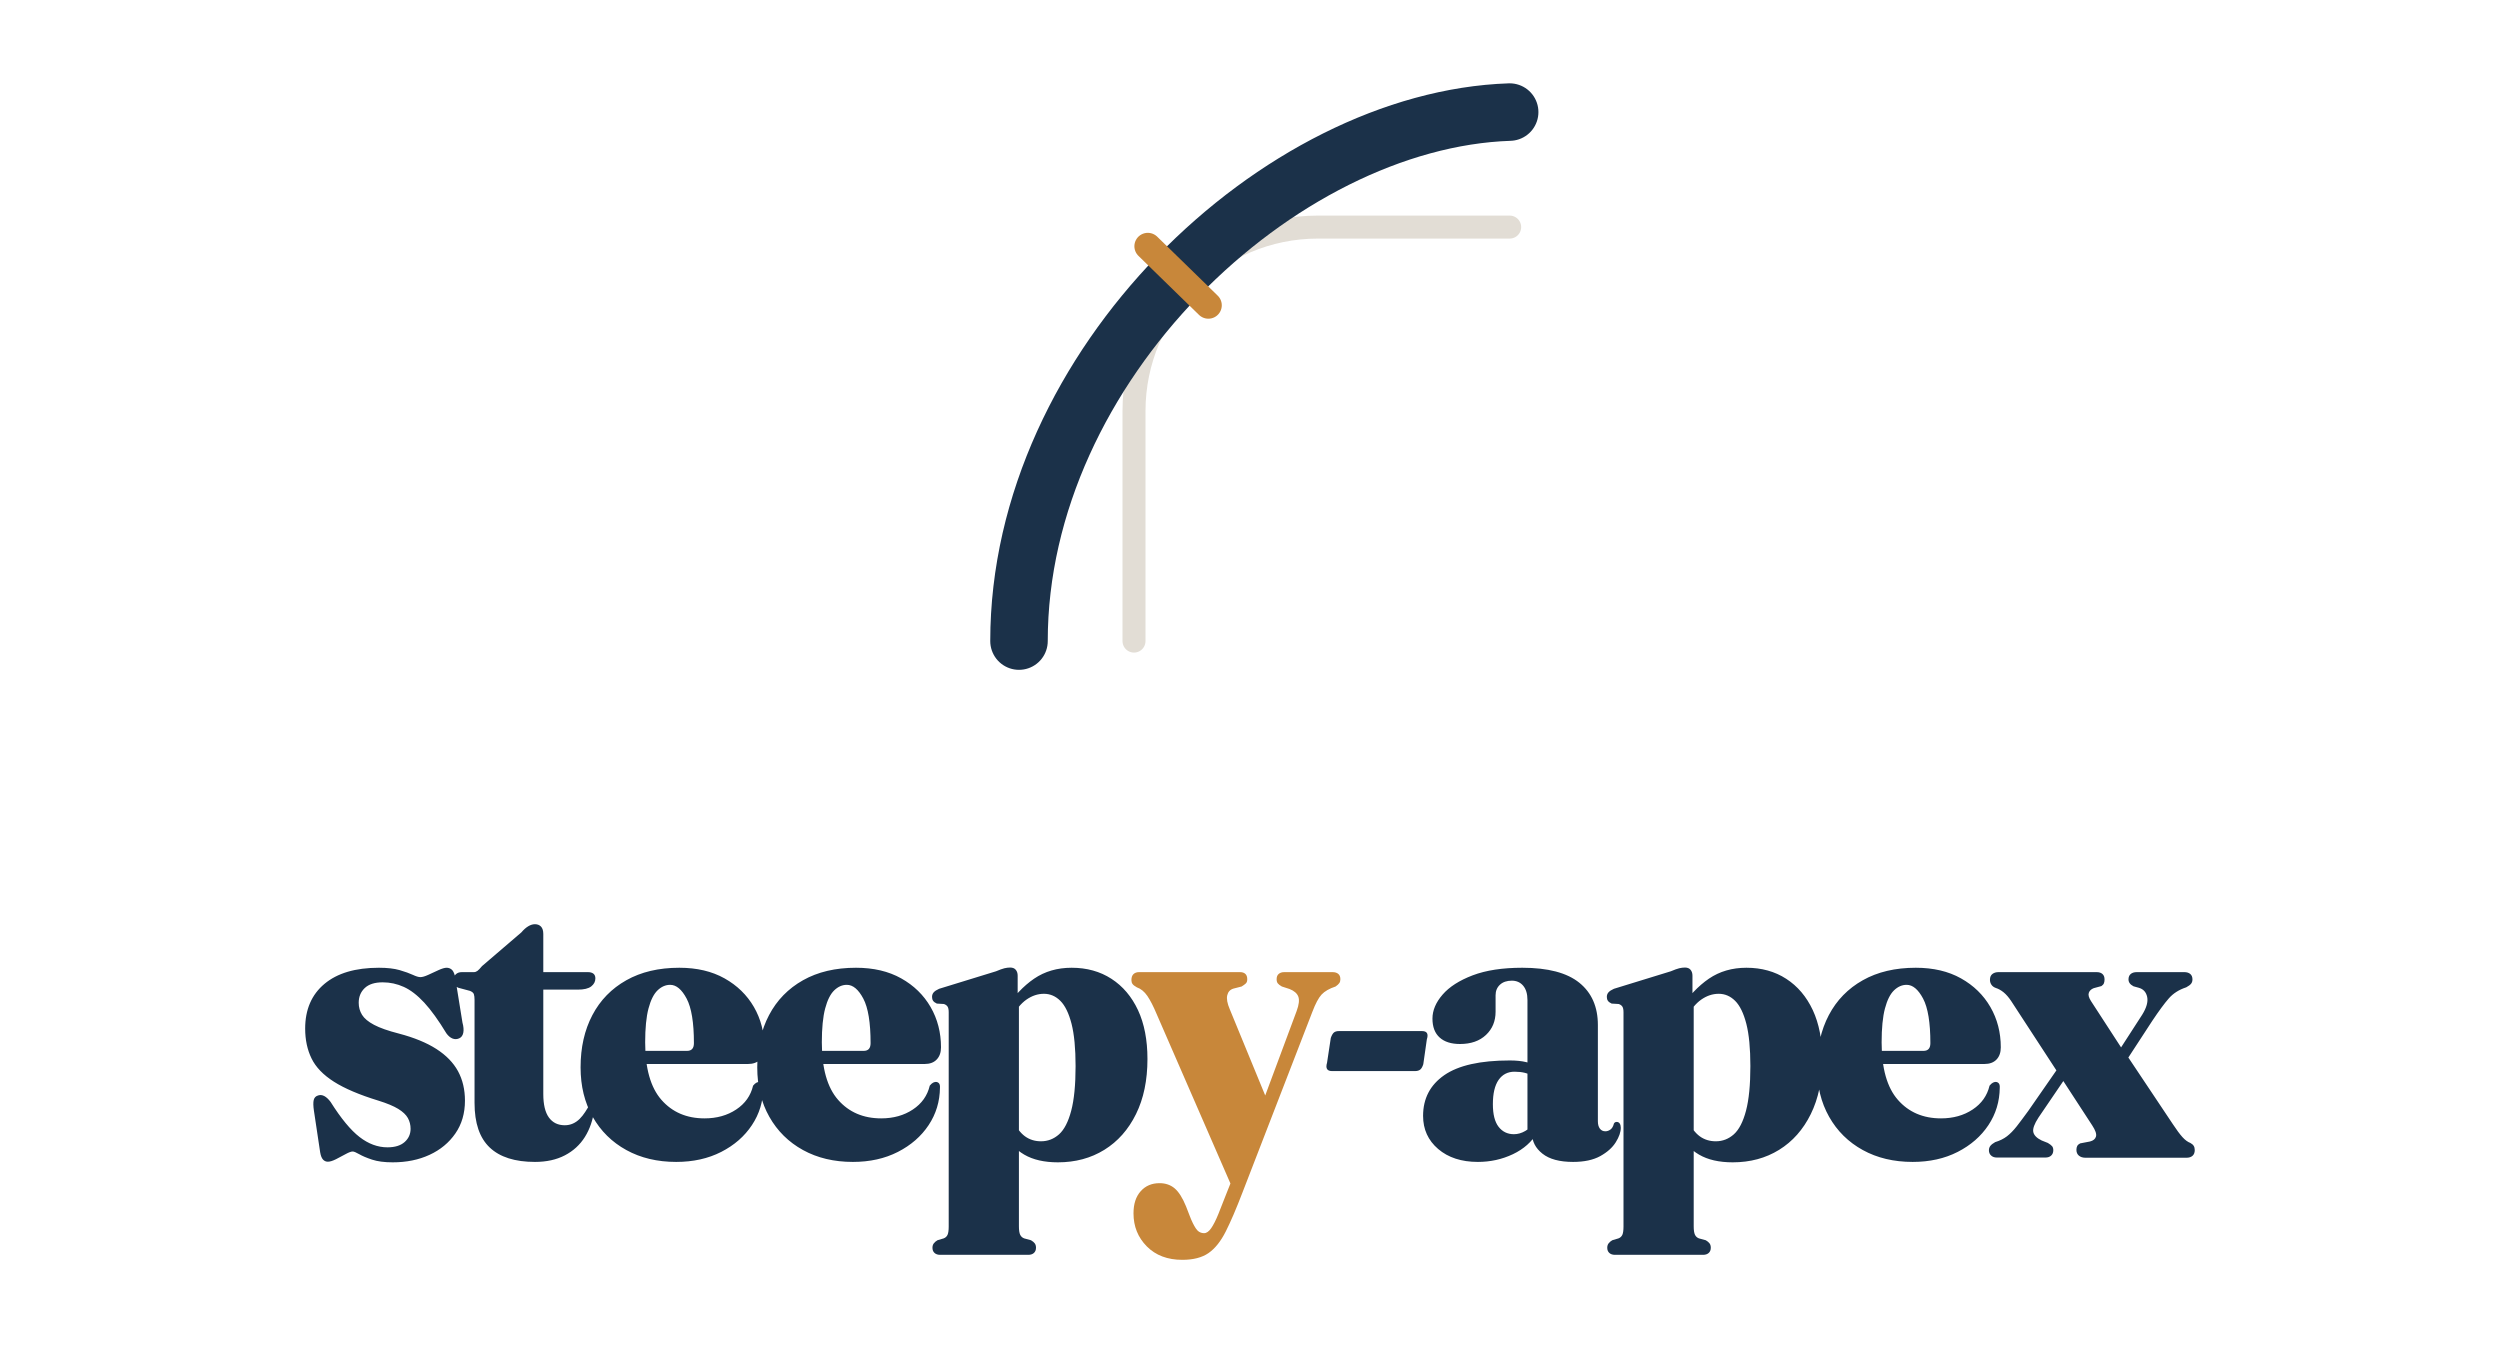
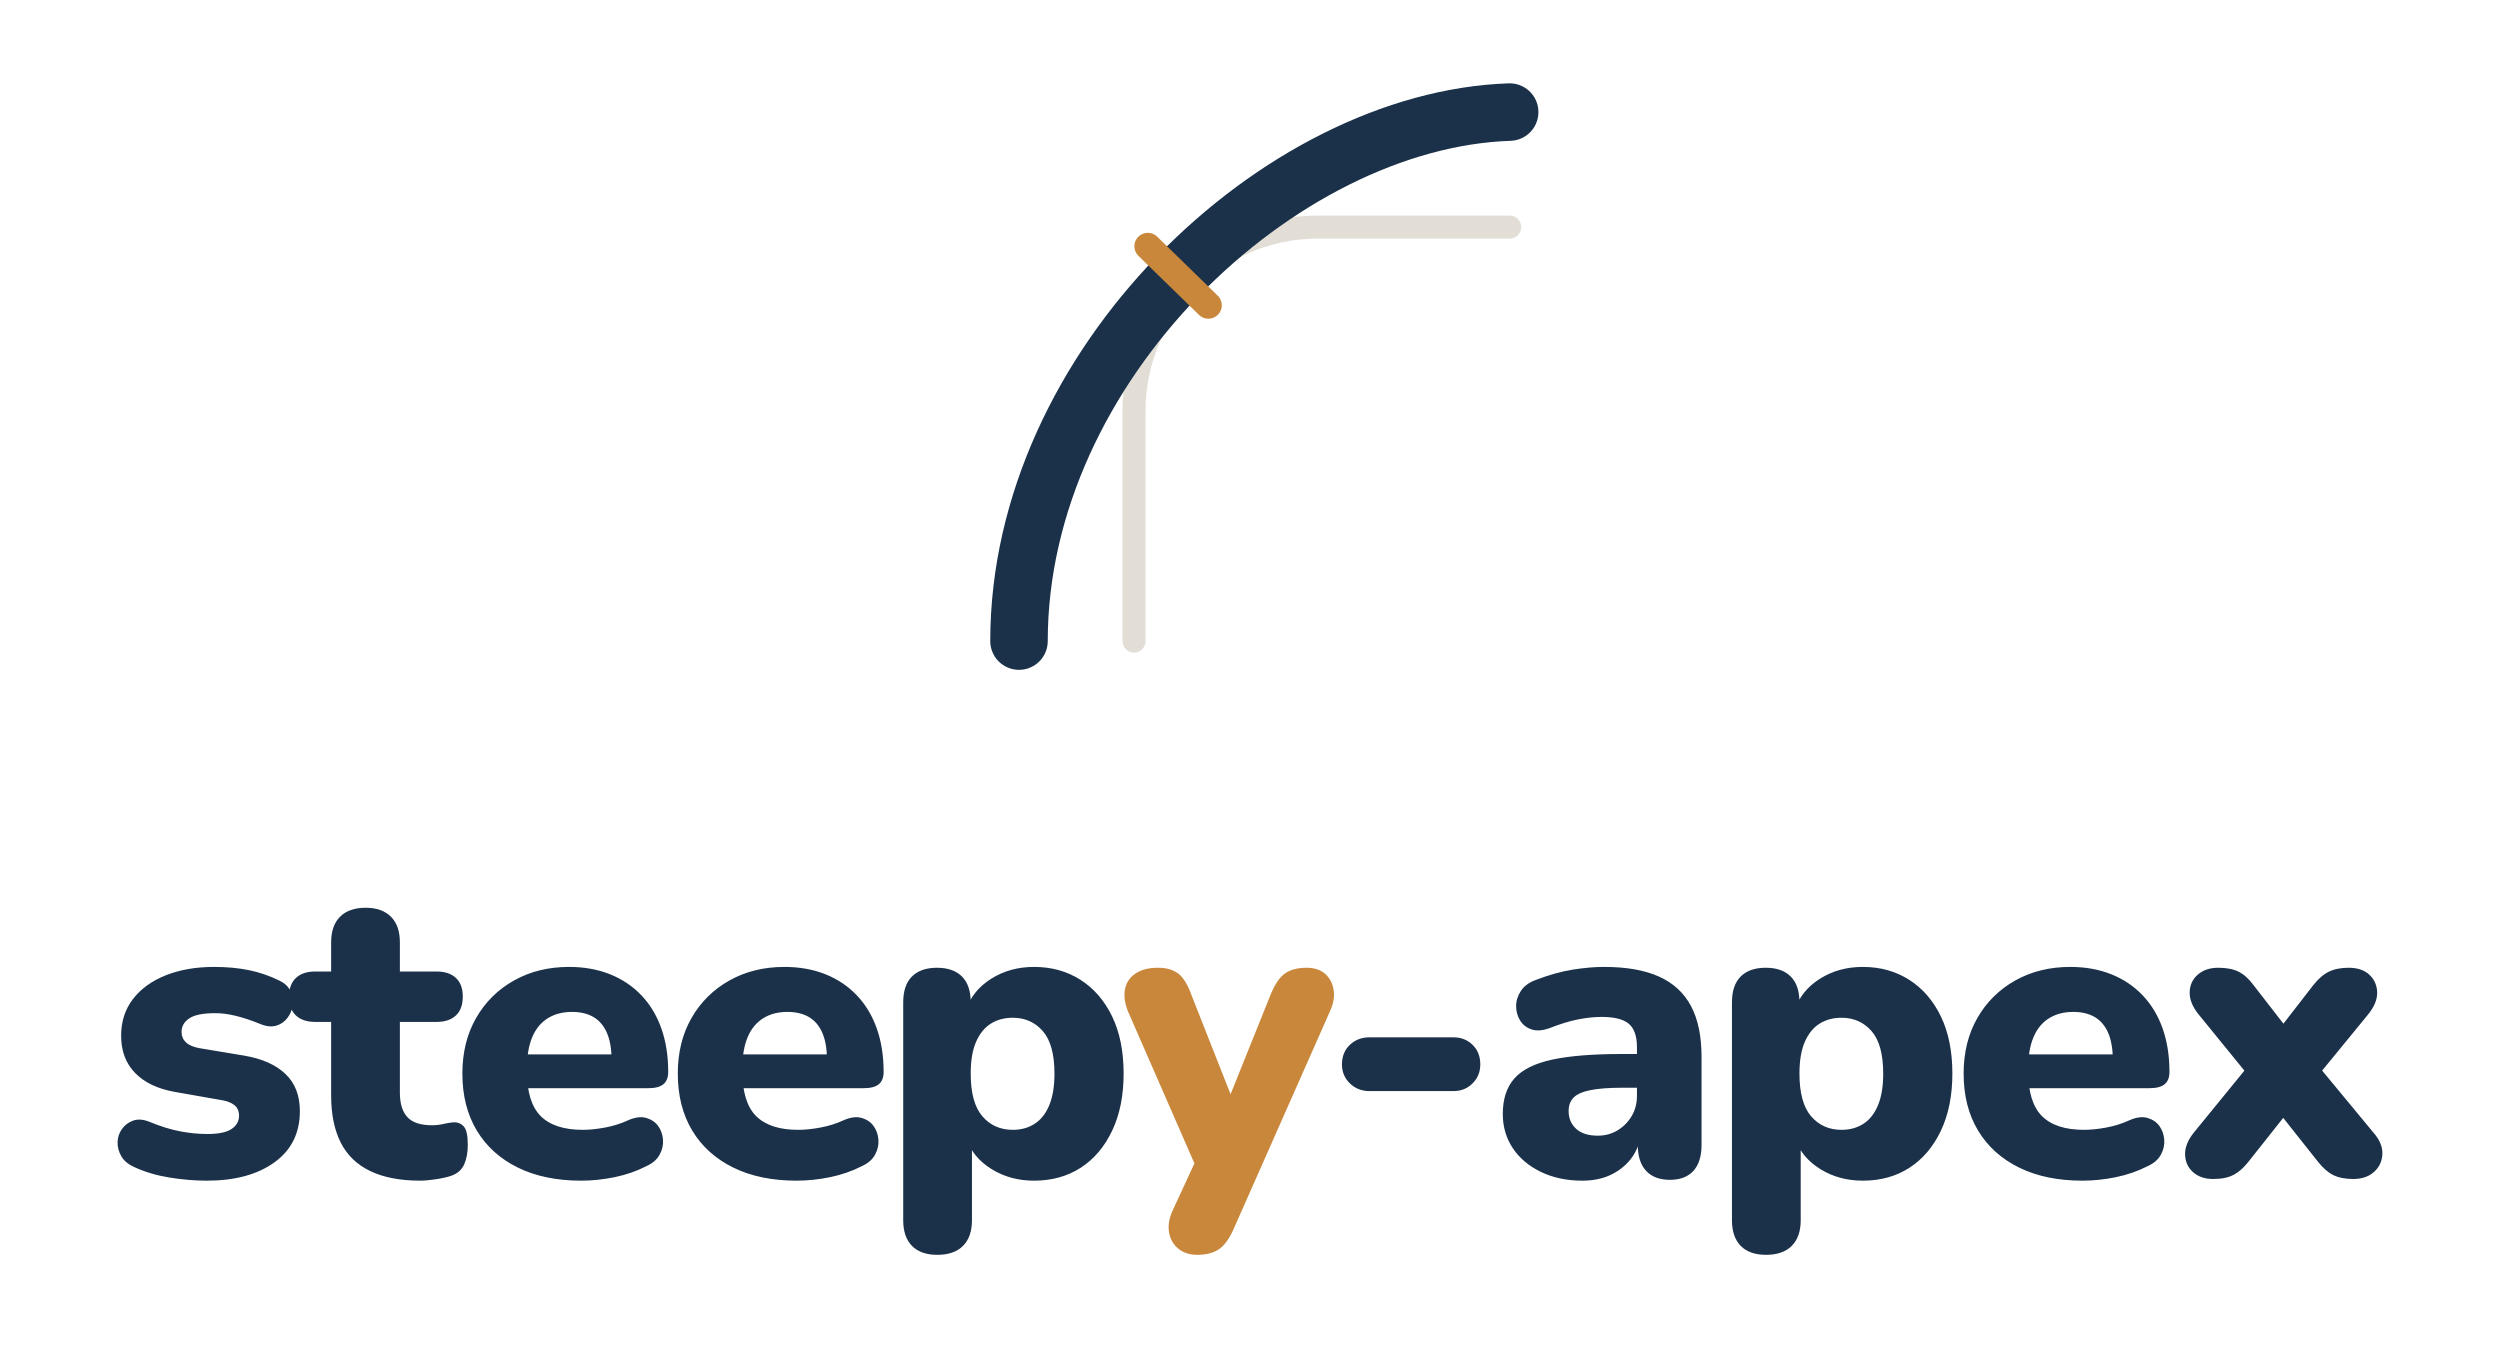
<svg xmlns="http://www.w3.org/2000/svg" viewBox="0 0 300 163" width="300" height="163" role="img" aria-label="steepy-apex">
-   <g transform="translate(89.16, -15.07) scale(0.92)">
+   <g transform="translate(89.16,-15.07) scale(0.92)">
    <path d="M51,100 L51,70 A24,24 0 0 1 75,46 L100,46" fill="none" stroke="#E2DDD5" stroke-width="3" stroke-linecap="round" stroke-linejoin="round" />
    <path d="M36,100 C36,64 70,32 100,31" fill="none" stroke="#1B3149" stroke-width="7.5" stroke-linecap="round" />
    <path d="M52.8,48.5 L60.7,56.2" fill="none" stroke="#C8873A" stroke-width="3.5" stroke-linecap="round" />
  </g>
-   <g transform="translate(35.92, 138.93) scale(0.5)">
-     <path fill="#1B3149" d="M21.15 -2.50Q23.85 -2.50 25.28 -3.78Q26.70 -5.05 26.70 -6.95Q26.70 -8.35 26.05 -9.53Q25.40 -10.70 23.73 -11.73Q22.05 -12.75 19.00 -13.70Q12.15 -15.80 8.30 -18.25Q4.45 -20.70 2.93 -23.83Q1.40 -26.95 1.40 -31.00Q1.40 -37.85 6.03 -41.73Q10.65 -45.60 19.10 -45.60Q22.10 -45.60 24.08 -45.03Q26.05 -44.45 27.23 -43.90Q28.40 -43.35 29.05 -43.35Q29.75 -43.35 30.95 -43.90Q32.15 -44.45 33.40 -45.03Q34.65 -45.60 35.35 -45.60Q36.00 -45.60 36.52 -45.20Q37.05 -44.80 37.35 -43.60L39.15 -32.45Q39.55 -31.00 39.35 -30.00Q39.15 -29.00 38.35 -28.65Q37.55 -28.30 36.75 -28.62Q35.95 -28.95 35.30 -29.85Q32.45 -34.55 29.98 -37.23Q27.50 -39.90 25.08 -41.00Q22.65 -42.10 20.00 -42.10Q17.15 -42.10 15.70 -40.73Q14.25 -39.35 14.25 -37.20Q14.25 -35.60 15.05 -34.30Q15.85 -33.00 17.93 -31.90Q20.00 -30.80 23.90 -29.80Q29.40 -28.35 32.90 -26.10Q36.40 -23.85 38.08 -20.78Q39.75 -17.70 39.75 -13.70Q39.75 -9.15 37.45 -5.83Q35.15 -2.50 31.25 -0.70Q27.35 1.10 22.40 1.10Q19.40 1.10 17.45 0.45Q15.50 -0.20 14.38 -0.85Q13.25 -1.50 12.80 -1.50Q12.25 -1.50 11.12 -0.88Q10.00 -0.25 8.80 0.35Q7.60 0.95 6.85 0.95Q6.15 0.95 5.68 0.43Q5.20 -0.10 5.00 -1.30L3.50 -11.30Q3.25 -13.00 3.45 -13.85Q3.65 -14.70 4.50 -14.95Q5.25 -15.20 6.00 -14.80Q6.75 -14.40 7.50 -13.40Q11.25 -7.45 14.45 -4.98Q17.65 -2.50 21.15 -2.50Z M40.95 -40.05 38.15 -40.80Q37.40 -41.15 37.20 -41.60Q37.00 -42.05 37.00 -42.70Q37.00 -43.50 37.55 -44.03Q38.10 -44.55 39.00 -44.55H41.90Q42.35 -44.55 42.75 -44.85Q43.15 -45.15 43.85 -46.00L53.30 -54.10Q54.10 -55.05 54.93 -55.55Q55.75 -56.05 56.55 -56.05Q57.45 -56.05 58.00 -55.48Q58.55 -54.90 58.55 -53.70V-15.30Q58.55 -11.50 59.90 -9.65Q61.25 -7.80 63.70 -7.80Q64.75 -7.80 65.65 -8.20Q66.55 -8.60 67.28 -9.33Q68.00 -10.05 68.60 -10.98Q69.20 -11.90 69.75 -12.90Q70.15 -13.15 70.50 -12.85Q70.85 -12.55 70.80 -11.60Q70.30 -7.80 68.53 -4.98Q66.75 -2.15 63.73 -0.58Q60.70 1.00 56.55 1.00Q49.35 1.00 45.70 -2.45Q42.05 -5.90 42.05 -13.15V-37.90Q42.05 -38.80 41.88 -39.28Q41.70 -39.75 40.95 -40.05ZM53.25 -40.35 53.55 -44.55H69.25Q70.10 -44.55 70.58 -44.18Q71.05 -43.80 71.05 -43.05Q71.05 -41.90 70.05 -41.12Q69.05 -40.35 66.85 -40.35H53.25Z M111.60 -26.50Q111.60 -24.65 110.58 -23.58Q109.55 -22.50 107.65 -22.50H79.05V-25.65H93.05Q94.70 -25.65 94.70 -27.50Q94.70 -34.90 92.95 -38.20Q91.20 -41.50 89.00 -41.50Q87.35 -41.50 85.98 -40.18Q84.60 -38.85 83.80 -35.83Q83.00 -32.80 83.00 -27.70Q83.00 -18.35 86.90 -13.90Q90.80 -9.45 97.25 -9.45Q101.65 -9.45 104.85 -11.58Q108.05 -13.70 108.90 -17.30Q109.35 -17.85 109.73 -18.03Q110.10 -18.20 110.35 -18.20Q110.80 -18.20 111.10 -17.88Q111.40 -17.55 111.35 -16.80Q111.30 -11.85 108.62 -7.83Q105.95 -3.80 101.25 -1.40Q96.55 1.00 90.45 1.00Q83.65 1.00 78.48 -1.85Q73.30 -4.70 70.40 -9.83Q67.50 -14.95 67.50 -21.70Q67.50 -28.85 70.33 -34.23Q73.15 -39.60 78.48 -42.60Q83.80 -45.60 91.20 -45.60Q97.50 -45.60 102.05 -43.05Q106.60 -40.50 109.10 -36.18Q111.60 -31.85 111.60 -26.50Z M154.00 -26.50Q154.00 -24.65 152.97 -23.58Q151.95 -22.50 150.05 -22.50H121.45V-25.65H135.45Q137.10 -25.65 137.10 -27.50Q137.10 -34.90 135.35 -38.20Q133.60 -41.50 131.40 -41.50Q129.75 -41.50 128.38 -40.18Q127.00 -38.85 126.20 -35.83Q125.40 -32.80 125.40 -27.70Q125.40 -18.35 129.30 -13.90Q133.20 -9.45 139.65 -9.45Q144.05 -9.45 147.25 -11.58Q150.45 -13.70 151.30 -17.30Q151.75 -17.85 152.12 -18.03Q152.50 -18.20 152.75 -18.20Q153.20 -18.20 153.50 -17.88Q153.80 -17.55 153.75 -16.80Q153.70 -11.85 151.03 -7.83Q148.35 -3.80 143.65 -1.40Q138.95 1.00 132.85 1.00Q126.05 1.00 120.88 -1.85Q115.70 -4.70 112.80 -9.83Q109.90 -14.95 109.90 -21.70Q109.90 -28.85 112.73 -34.23Q115.55 -39.60 120.88 -42.60Q126.20 -45.60 133.60 -45.60Q139.90 -45.60 144.45 -43.05Q149.00 -40.50 151.50 -36.18Q154.00 -31.85 154.00 -26.50Z M172.40 -43.70V-38.55L172.70 -37.55V16.45Q172.70 17.85 173.00 18.48Q173.30 19.10 173.95 19.35L175.60 19.80Q176.20 20.15 176.50 20.55Q176.80 20.95 176.80 21.60Q176.80 22.40 176.30 22.85Q175.80 23.30 174.95 23.30H153.80Q152.95 23.30 152.45 22.85Q151.95 22.40 151.95 21.60Q151.95 21.00 152.25 20.58Q152.55 20.15 153.15 19.80L154.65 19.35Q155.30 19.10 155.58 18.48Q155.85 17.85 155.85 16.50V-34.90Q155.85 -35.85 155.58 -36.27Q155.30 -36.70 154.70 -36.90L153.00 -37.00Q152.35 -37.30 152.10 -37.68Q151.85 -38.05 151.85 -38.60Q151.85 -39.25 152.25 -39.70Q152.65 -40.15 153.55 -40.55L167.20 -44.75Q168.50 -45.30 169.23 -45.48Q169.95 -45.65 170.60 -45.65Q171.50 -45.65 171.95 -45.10Q172.40 -44.55 172.40 -43.70ZM170.90 -33.50 169.25 -35.45Q172.50 -40.35 176.35 -42.98Q180.20 -45.60 185.35 -45.60Q190.80 -45.60 194.90 -42.95Q199.00 -40.30 201.28 -35.43Q203.55 -30.55 203.55 -23.70Q203.55 -16.05 200.80 -10.48Q198.05 -4.90 193.20 -1.90Q188.35 1.10 182.05 1.10Q177.15 1.10 173.98 -0.75Q170.80 -2.60 168.65 -6.45L171.20 -9.10Q172.50 -6.35 174.15 -5.15Q175.80 -3.95 178.00 -3.95Q180.45 -3.95 182.33 -5.62Q184.20 -7.30 185.25 -11.28Q186.30 -15.25 186.30 -22.00Q186.30 -28.35 185.33 -32.15Q184.35 -35.95 182.65 -37.65Q180.95 -39.35 178.70 -39.35Q176.50 -39.35 174.50 -37.95Q172.50 -36.55 170.90 -33.50Z M269.45 -30.40Q271.25 -30.40 270.60 -28.40L269.75 -22.45Q269.45 -21.50 269.00 -21.15Q268.55 -20.80 267.75 -20.80H247.85Q246.05 -20.80 246.65 -22.80L247.55 -28.75Q247.90 -29.75 248.33 -30.08Q248.75 -30.40 249.50 -30.40H269.45Z M295.85 -5.85V-6.80L294.75 -6.35V-37.85Q294.75 -40.05 293.73 -41.28Q292.70 -42.50 291.00 -42.50Q289.20 -42.50 288.15 -41.53Q287.10 -40.55 287.10 -39.00V-35.05Q287.10 -31.65 284.80 -29.48Q282.50 -27.30 278.55 -27.30Q275.40 -27.30 273.68 -28.85Q271.95 -30.40 271.95 -33.40Q271.95 -36.35 274.38 -39.15Q276.80 -41.95 281.60 -43.78Q286.40 -45.60 293.50 -45.60Q302.75 -45.60 307.20 -42.00Q311.65 -38.40 311.65 -31.85V-8.75Q311.65 -7.65 312.12 -7.00Q312.60 -6.35 313.45 -6.35Q314.10 -6.35 314.68 -6.78Q315.25 -7.20 315.50 -8.20Q315.60 -8.40 315.78 -8.50Q315.95 -8.60 316.15 -8.60Q316.65 -8.60 316.90 -8.20Q317.15 -7.80 317.15 -7.20Q317.15 -5.65 315.95 -3.73Q314.75 -1.80 312.23 -0.40Q309.70 1.00 305.70 1.00Q300.85 1.00 298.35 -0.98Q295.85 -2.95 295.85 -5.85ZM269.70 -10.05Q269.70 -16.30 274.80 -19.83Q279.90 -23.35 290.50 -23.35Q292.80 -23.35 294.45 -22.95Q296.10 -22.55 297.35 -21.80L296.40 -19.45Q295.20 -20.10 294.12 -20.38Q293.05 -20.65 291.65 -20.65Q289.20 -20.65 287.82 -18.68Q286.45 -16.70 286.45 -12.85Q286.45 -9.20 287.82 -7.43Q289.20 -5.65 291.50 -5.65Q292.90 -5.65 294.23 -6.43Q295.55 -7.20 296.35 -8.35L297.15 -6.10Q295.15 -2.70 291.25 -0.85Q287.35 1.00 282.85 1.00Q276.95 1.00 273.32 -2.10Q269.70 -5.20 269.70 -10.05Z M334.35 -43.70V-38.55L334.65 -37.55V16.45Q334.65 17.85 334.95 18.48Q335.25 19.10 335.90 19.35L337.55 19.80Q338.15 20.15 338.45 20.55Q338.75 20.95 338.75 21.60Q338.75 22.40 338.25 22.85Q337.75 23.30 336.90 23.30H315.75Q314.90 23.30 314.40 22.85Q313.90 22.40 313.90 21.60Q313.90 21.00 314.20 20.58Q314.50 20.15 315.10 19.80L316.60 19.35Q317.25 19.10 317.53 18.48Q317.80 17.85 317.80 16.50V-34.90Q317.80 -35.85 317.53 -36.27Q317.25 -36.70 316.65 -36.90L314.95 -37.00Q314.30 -37.30 314.05 -37.68Q313.80 -38.05 313.80 -38.60Q313.80 -39.25 314.20 -39.70Q314.60 -40.15 315.50 -40.55L329.15 -44.75Q330.45 -45.30 331.18 -45.48Q331.90 -45.65 332.55 -45.65Q333.45 -45.65 333.90 -45.10Q334.35 -44.55 334.35 -43.70ZM332.85 -33.50 331.20 -35.45Q334.45 -40.35 338.30 -42.98Q342.15 -45.60 347.30 -45.60Q352.75 -45.60 356.85 -42.95Q360.95 -40.30 363.23 -35.43Q365.50 -30.55 365.50 -23.70Q365.50 -16.05 362.75 -10.48Q360.00 -4.90 355.15 -1.90Q350.30 1.10 344.00 1.10Q339.10 1.10 335.93 -0.75Q332.75 -2.60 330.60 -6.45L333.15 -9.10Q334.45 -6.35 336.10 -5.15Q337.75 -3.95 339.95 -3.95Q342.40 -3.95 344.28 -5.62Q346.15 -7.30 347.20 -11.28Q348.25 -15.25 348.25 -22.00Q348.25 -28.35 347.28 -32.15Q346.30 -35.95 344.60 -37.65Q342.90 -39.35 340.65 -39.35Q338.45 -39.35 336.45 -37.95Q334.45 -36.55 332.85 -33.50Z M408.35 -26.50Q408.35 -24.65 407.33 -23.58Q406.30 -22.50 404.40 -22.50H375.80V-25.65H389.80Q391.45 -25.65 391.45 -27.50Q391.45 -34.90 389.70 -38.20Q387.95 -41.50 385.75 -41.50Q384.10 -41.50 382.73 -40.18Q381.35 -38.85 380.55 -35.83Q379.75 -32.80 379.75 -27.70Q379.75 -18.35 383.65 -13.90Q387.55 -9.45 394.00 -9.45Q398.40 -9.45 401.60 -11.58Q404.80 -13.70 405.65 -17.30Q406.10 -17.85 406.48 -18.03Q406.85 -18.20 407.10 -18.20Q407.55 -18.20 407.85 -17.88Q408.15 -17.55 408.10 -16.80Q408.05 -11.85 405.38 -7.83Q402.70 -3.80 398.00 -1.40Q393.30 1.00 387.20 1.00Q380.40 1.00 375.23 -1.85Q370.05 -4.70 367.15 -9.83Q364.25 -14.95 364.25 -21.70Q364.25 -28.85 367.08 -34.23Q369.90 -39.60 375.23 -42.60Q380.55 -45.60 387.95 -45.60Q394.25 -45.60 398.80 -43.05Q403.35 -40.50 405.85 -36.18Q408.35 -31.85 408.35 -26.50Z M423.35 -23.35 425.70 -21.85 417.40 -9.65Q415.90 -7.35 416.15 -6.18Q416.40 -5.00 418.15 -4.15L419.65 -3.55Q420.40 -3.10 420.68 -2.75Q420.95 -2.40 420.95 -1.80Q420.95 -1.00 420.45 -0.53Q419.95 -0.05 419.05 -0.05H407.40Q406.55 -0.05 406.03 -0.53Q405.50 -1.00 405.50 -1.80Q405.50 -2.40 405.85 -2.85Q406.20 -3.30 407.00 -3.75Q408.65 -4.25 409.83 -5.15Q411.00 -6.05 412.18 -7.55Q413.35 -9.05 414.95 -11.25L423.35 -23.35ZM430.00 -37.60 438.15 -25.05 438.80 -24.30 449.65 -8.05Q451.00 -6.00 451.95 -4.95Q452.90 -3.90 453.85 -3.55Q454.40 -3.25 454.65 -2.85Q454.90 -2.45 454.90 -1.85Q454.90 -0.95 454.38 -0.48Q453.85 0.00 452.90 0.00H428.70Q427.70 0.00 427.10 -0.50Q426.50 -1.00 426.50 -1.90Q426.50 -2.45 426.70 -2.83Q426.90 -3.20 427.40 -3.45L429.75 -3.90Q430.95 -4.20 431.20 -5.10Q431.45 -6.00 430.30 -7.75L422.55 -19.65L422.00 -20.50L410.85 -37.60Q409.95 -38.95 409.03 -39.70Q408.10 -40.45 407.15 -40.75Q406.45 -41.00 406.10 -41.53Q405.75 -42.05 405.75 -42.70Q405.75 -43.65 406.33 -44.10Q406.90 -44.55 407.80 -44.55H431.35Q432.25 -44.55 432.75 -44.10Q433.25 -43.65 433.25 -42.80Q433.25 -42.25 433.10 -41.88Q432.95 -41.50 432.50 -41.20L430.65 -40.70Q429.75 -40.35 429.48 -39.60Q429.20 -38.85 430.00 -37.60ZM437.20 -21.35 435.00 -23.05 442.30 -34.35Q443.85 -36.85 443.48 -38.60Q443.10 -40.35 441.45 -40.80L440.20 -41.15Q439.55 -41.50 439.28 -41.90Q439.00 -42.30 439.00 -42.80Q439.00 -43.65 439.53 -44.10Q440.05 -44.55 441.00 -44.55H452.40Q453.30 -44.55 453.83 -44.10Q454.35 -43.65 454.35 -42.80Q454.35 -42.20 454.03 -41.78Q453.70 -41.35 452.85 -40.90Q450.25 -40.05 448.68 -38.25Q447.10 -36.45 444.70 -32.85L437.20 -21.35Z" />
-     <path fill="#C8873A" d="M232.90 -12.30 223.80 6.95 205.75 -34.50Q204.60 -37.25 203.53 -38.83Q202.45 -40.40 201.00 -40.90Q200.20 -41.35 199.95 -41.73Q199.70 -42.10 199.70 -42.65Q199.70 -43.60 200.20 -44.08Q200.70 -44.55 201.55 -44.55H225.75Q226.60 -44.55 227.05 -44.12Q227.50 -43.70 227.50 -42.85Q227.50 -42.15 227.15 -41.83Q226.80 -41.50 226.15 -41.10L224.20 -40.60Q223.00 -40.25 222.70 -39.00Q222.40 -37.75 223.30 -35.65L232.90 -12.30ZM222.60 8.35 225.95 -0.05 228.00 -4.70 239.35 -35.20Q240.20 -37.50 239.75 -38.68Q239.30 -39.85 237.65 -40.50L235.80 -41.10Q235.10 -41.50 234.83 -41.85Q234.55 -42.20 234.55 -42.85Q234.55 -43.70 235.05 -44.12Q235.55 -44.55 236.40 -44.55H247.95Q248.85 -44.55 249.35 -44.12Q249.85 -43.70 249.85 -42.85Q249.85 -42.30 249.60 -41.93Q249.35 -41.55 248.70 -41.10Q246.45 -40.35 245.35 -39.18Q244.25 -38.00 243.10 -34.95L226.35 8.35Q224.15 14.10 222.35 17.68Q220.55 21.25 218.20 22.88Q215.85 24.50 211.90 24.50Q206.60 24.50 203.40 21.28Q200.20 18.05 200.20 13.35Q200.20 9.95 201.93 8.03Q203.65 6.10 206.45 6.10Q208.60 6.10 210.08 7.35Q211.55 8.60 212.80 11.65L213.75 14.10Q214.40 15.80 215.15 16.95Q215.90 18.10 217.15 18.10Q218.00 18.10 218.83 16.93Q219.65 15.75 220.55 13.55Q221.45 11.35 222.60 8.35Z" />
+   <g transform="translate(14.11,141.13) scale(0.5) translate(-3.25,0)">
+     <path fill="#1B3149" d="M24.70 1.10Q20.30 1.10 15.70 0.35Q11.10 -0.40 7.40 -2.10Q5.10 -3.10 4.15 -4.75Q3.20 -6.40 3.25 -8.15Q3.30 -9.90 4.30 -11.30Q5.30 -12.70 6.95 -13.30Q8.60 -13.90 10.70 -13.10Q14.80 -11.40 18.20 -10.75Q21.60 -10.10 24.80 -10.10Q28.80 -10.10 30.60 -11.30Q32.40 -12.50 32.40 -14.50Q32.40 -16.20 31.20 -17.10Q30.00 -18.00 27.80 -18.30L17.00 -20.20Q10.80 -21.30 7.45 -24.75Q4.10 -28.20 4.10 -33.70Q4.10 -38.80 6.95 -42.50Q9.80 -46.20 14.85 -48.20Q19.90 -50.20 26.40 -50.20Q30.90 -50.20 34.65 -49.45Q38.40 -48.70 41.90 -47.00Q43.90 -46.10 44.70 -44.50Q45.50 -42.90 45.30 -41.15Q45.10 -39.40 44.05 -38.00Q43.00 -36.60 41.35 -36.10Q39.70 -35.60 37.50 -36.50Q34.30 -37.80 31.65 -38.45Q29.00 -39.10 26.70 -39.10Q22.30 -39.10 20.45 -37.85Q18.60 -36.60 18.60 -34.60Q18.60 -33.10 19.65 -32.10Q20.70 -31.10 22.90 -30.70L33.70 -28.90Q40.10 -27.80 43.55 -24.50Q47.00 -21.20 47.00 -15.60Q47.00 -7.70 40.90 -3.30Q34.80 1.10 24.70 1.10Z M75.90 1.10Q68.70 1.10 63.90 -1.20Q59.10 -3.50 56.80 -8.05Q54.50 -12.60 54.50 -19.40V-37.00H50.70Q47.70 -37.00 46.05 -38.55Q44.40 -40.10 44.40 -43.10Q44.40 -46.00 46.05 -47.55Q47.70 -49.10 50.70 -49.10H54.50V-56.10Q54.50 -60.10 56.65 -62.25Q58.80 -64.40 62.80 -64.40Q66.70 -64.40 68.85 -62.25Q71.00 -60.10 71.00 -56.10V-49.10H79.80Q82.80 -49.10 84.45 -47.55Q86.10 -46.00 86.10 -43.10Q86.10 -40.10 84.45 -38.55Q82.80 -37.00 79.80 -37.00H71.00V-20.00Q71.00 -16.10 72.80 -14.15Q74.60 -12.20 78.70 -12.20Q80.10 -12.20 81.40 -12.50Q82.70 -12.80 83.80 -12.90Q85.30 -13.00 86.30 -11.95Q87.30 -10.90 87.30 -7.50Q87.30 -4.80 86.45 -2.85Q85.60 -0.90 83.40 -0.10Q82.00 0.40 79.70 0.75Q77.40 1.10 75.90 1.10Z M114.50 1.10Q105.70 1.10 99.30 -2.05Q92.90 -5.20 89.45 -10.95Q86.00 -16.70 86.00 -24.60Q86.00 -32.20 89.30 -37.95Q92.60 -43.70 98.40 -46.95Q104.20 -50.20 111.60 -50.20Q117.00 -50.20 121.40 -48.45Q125.80 -46.70 128.95 -43.40Q132.10 -40.10 133.75 -35.45Q135.40 -30.80 135.40 -25.00Q135.40 -23.00 134.25 -22.05Q133.10 -21.10 130.70 -21.10H99.70V-29.20H123.40L121.80 -27.90Q121.80 -31.80 120.70 -34.35Q119.60 -36.90 117.50 -38.15Q115.40 -39.40 112.30 -39.40Q108.90 -39.40 106.45 -37.85Q104.00 -36.30 102.75 -33.30Q101.50 -30.30 101.50 -25.90V-25.10Q101.50 -17.70 104.80 -14.40Q108.10 -11.10 114.90 -11.10Q117.30 -11.10 120.25 -11.65Q123.20 -12.20 125.80 -13.40Q128.30 -14.50 130.15 -13.95Q132.00 -13.40 133.00 -12.00Q134.00 -10.60 134.15 -8.75Q134.30 -6.90 133.35 -5.15Q132.40 -3.40 130.20 -2.40Q126.70 -0.60 122.60 0.25Q118.50 1.10 114.50 1.10Z M166.20 1.10Q157.40 1.10 151.00 -2.05Q144.60 -5.20 141.15 -10.95Q137.70 -16.70 137.70 -24.60Q137.70 -32.20 141.00 -37.95Q144.30 -43.70 150.10 -46.95Q155.90 -50.20 163.30 -50.20Q168.70 -50.20 173.10 -48.45Q177.50 -46.70 180.65 -43.40Q183.80 -40.10 185.45 -35.45Q187.10 -30.80 187.10 -25.00Q187.10 -23.00 185.95 -22.05Q184.80 -21.10 182.40 -21.10H151.40V-29.20H175.10L173.50 -27.90Q173.50 -31.80 172.40 -34.35Q171.30 -36.90 169.20 -38.15Q167.10 -39.40 164.00 -39.40Q160.60 -39.40 158.15 -37.85Q155.70 -36.30 154.45 -33.30Q153.20 -30.30 153.20 -25.90V-25.10Q153.20 -17.70 156.50 -14.40Q159.80 -11.10 166.60 -11.10Q169.00 -11.10 171.95 -11.65Q174.90 -12.20 177.50 -13.40Q180.00 -14.50 181.85 -13.95Q183.70 -13.40 184.70 -12.00Q185.70 -10.60 185.85 -8.75Q186.00 -6.90 185.05 -5.15Q184.10 -3.40 181.90 -2.40Q178.40 -0.60 174.30 0.25Q170.20 1.10 166.20 1.10Z M200.00 18.90Q196.00 18.90 193.90 16.75Q191.80 14.60 191.80 10.60V-41.70Q191.80 -45.80 193.90 -47.90Q196.00 -50.00 199.90 -50.00Q203.80 -50.00 205.90 -47.90Q208.00 -45.80 208.00 -41.70V-35.50L206.90 -39.90Q208.40 -44.50 212.90 -47.35Q217.40 -50.20 223.20 -50.20Q229.50 -50.20 234.35 -47.10Q239.20 -44.00 241.95 -38.30Q244.70 -32.60 244.70 -24.60Q244.70 -16.70 241.95 -10.90Q239.20 -5.10 234.40 -2.00Q229.60 1.10 223.20 1.10Q217.50 1.10 213.05 -1.65Q208.60 -4.40 207.10 -8.70H208.30V10.60Q208.30 14.60 206.15 16.75Q204.00 18.90 200.00 18.90ZM218.10 -11.10Q221.10 -11.10 223.35 -12.55Q225.60 -14.00 226.85 -17.00Q228.10 -20.00 228.10 -24.60Q228.10 -31.60 225.30 -34.80Q222.50 -38.00 218.10 -38.00Q215.10 -38.00 212.85 -36.60Q210.60 -35.20 209.30 -32.25Q208.00 -29.30 208.00 -24.60Q208.00 -17.60 210.80 -14.35Q213.60 -11.10 218.10 -11.10Z M303.70 -20.40Q300.90 -20.40 299.00 -22.25Q297.10 -24.10 297.10 -26.80Q297.10 -29.70 299.00 -31.50Q300.90 -33.30 303.70 -33.30H323.90Q326.60 -33.30 328.45 -31.50Q330.30 -29.70 330.30 -26.80Q330.30 -24.10 328.45 -22.25Q326.60 -20.40 323.90 -20.40H303.70Z M354.80 1.10Q349.20 1.10 344.85 -1.00Q340.50 -3.10 338.10 -6.70Q335.70 -10.30 335.70 -14.90Q335.70 -20.30 338.50 -23.45Q341.30 -26.60 347.55 -27.95Q353.80 -29.30 364.20 -29.30H369.50V-21.20H364.20Q359.70 -21.20 356.85 -20.65Q354.00 -20.10 352.75 -18.90Q351.50 -17.70 351.50 -15.60Q351.50 -13.00 353.30 -11.35Q355.10 -9.70 358.50 -9.70Q361.10 -9.70 363.20 -10.95Q365.30 -12.20 366.60 -14.35Q367.90 -16.50 367.90 -19.30V-30.90Q367.90 -34.90 365.95 -36.55Q364.00 -38.20 359.40 -38.20Q356.80 -38.20 353.75 -37.60Q350.70 -37.00 346.90 -35.50Q344.40 -34.60 342.60 -35.20Q340.80 -35.80 339.85 -37.35Q338.90 -38.90 338.90 -40.80Q338.90 -42.70 340.05 -44.45Q341.20 -46.20 343.70 -47.10Q348.40 -48.90 352.50 -49.55Q356.60 -50.20 360.00 -50.20Q368.00 -50.20 373.15 -47.90Q378.30 -45.60 380.85 -40.85Q383.40 -36.10 383.40 -28.60V-7.50Q383.40 -3.40 381.45 -1.25Q379.50 0.90 375.80 0.90Q372.10 0.90 370.10 -1.25Q368.10 -3.40 368.10 -7.50V-10.60L368.80 -9.60Q368.20 -6.30 366.30 -3.95Q364.40 -1.60 361.50 -0.25Q358.60 1.10 354.80 1.10Z M398.90 18.90Q394.90 18.90 392.80 16.75Q390.70 14.60 390.70 10.60V-41.70Q390.70 -45.80 392.80 -47.90Q394.90 -50.00 398.80 -50.00Q402.70 -50.00 404.80 -47.90Q406.90 -45.80 406.90 -41.70V-35.50L405.80 -39.90Q407.30 -44.50 411.80 -47.35Q416.30 -50.20 422.10 -50.20Q428.40 -50.20 433.25 -47.10Q438.10 -44.00 440.85 -38.30Q443.60 -32.60 443.60 -24.60Q443.60 -16.70 440.85 -10.90Q438.10 -5.10 433.30 -2.00Q428.50 1.10 422.10 1.10Q416.40 1.10 411.95 -1.65Q407.50 -4.40 406.00 -8.70H407.20V10.60Q407.20 14.60 405.05 16.75Q402.90 18.90 398.90 18.90ZM417.00 -11.10Q420.00 -11.10 422.25 -12.55Q424.50 -14.00 425.75 -17.00Q427.00 -20.00 427.00 -24.60Q427.00 -31.60 424.20 -34.80Q421.40 -38.00 417.00 -38.00Q414.00 -38.00 411.75 -36.60Q409.50 -35.20 408.20 -32.25Q406.90 -29.30 406.90 -24.60Q406.90 -17.60 409.70 -14.35Q412.50 -11.10 417.00 -11.10Z M474.80 1.10Q466.00 1.10 459.60 -2.05Q453.20 -5.20 449.75 -10.95Q446.30 -16.70 446.30 -24.60Q446.30 -32.20 449.60 -37.95Q452.90 -43.70 458.70 -46.95Q464.50 -50.20 471.90 -50.20Q477.30 -50.20 481.70 -48.45Q486.10 -46.70 489.25 -43.40Q492.40 -40.10 494.05 -35.45Q495.70 -30.80 495.70 -25.00Q495.70 -23.00 494.55 -22.05Q493.40 -21.10 491.00 -21.10H460.00V-29.20H483.70L482.10 -27.90Q482.10 -31.80 481.00 -34.35Q479.90 -36.90 477.80 -38.15Q475.70 -39.40 472.60 -39.40Q469.20 -39.40 466.75 -37.85Q464.30 -36.30 463.05 -33.30Q461.80 -30.30 461.80 -25.90V-25.10Q461.80 -17.70 465.10 -14.40Q468.40 -11.10 475.20 -11.10Q477.60 -11.10 480.55 -11.65Q483.50 -12.20 486.10 -13.40Q488.60 -14.50 490.45 -13.95Q492.30 -13.40 493.30 -12.00Q494.30 -10.60 494.45 -8.75Q494.60 -6.90 493.65 -5.15Q492.70 -3.40 490.50 -2.40Q487.00 -0.60 482.90 0.25Q478.80 1.10 474.80 1.10Z M506.20 0.70Q503.20 0.70 501.35 -0.95Q499.50 -2.60 499.45 -5.20Q499.40 -7.80 501.60 -10.50L516.70 -29.00V-21.60L502.70 -38.80Q500.50 -41.50 500.55 -44.10Q500.60 -46.70 502.50 -48.35Q504.40 -50.00 507.40 -50.00Q510.40 -50.00 512.30 -49.05Q514.20 -48.10 515.90 -45.80L525.90 -32.90H520.20L530.20 -45.80Q532.00 -48.10 533.95 -49.05Q535.90 -50.00 538.70 -50.00Q541.90 -50.00 543.70 -48.30Q545.50 -46.60 545.55 -44.05Q545.60 -41.50 543.30 -38.70L529.30 -21.60V-29.00L544.60 -10.50Q546.90 -7.90 546.80 -5.30Q546.70 -2.70 544.80 -1.00Q542.90 0.70 539.80 0.70Q536.90 0.70 535.00 -0.25Q533.10 -1.20 531.30 -3.50L520.20 -17.50H525.80L514.70 -3.50Q513.00 -1.30 511.10 -0.30Q509.20 0.70 506.20 0.70Z" />
+     <path fill="#C8873A" d="M262.40 18.90Q259.60 18.90 257.80 17.40Q256.00 15.90 255.60 13.50Q255.20 11.10 256.40 8.40L263.20 -6.30V0.40L245.80 -39.40Q244.60 -42.30 245.00 -44.70Q245.40 -47.10 247.45 -48.55Q249.50 -50.00 253.00 -50.00Q255.90 -50.00 257.75 -48.65Q259.60 -47.30 261.00 -43.40L272.00 -15.50H268.70L280.00 -43.60Q281.50 -47.30 283.45 -48.65Q285.40 -50.00 288.60 -50.00Q291.40 -50.00 293.05 -48.55Q294.70 -47.10 295.10 -44.70Q295.50 -42.30 294.20 -39.50L271.10 12.70Q269.50 16.30 267.50 17.60Q265.50 18.90 262.40 18.90Z" />
  </g>
</svg>
